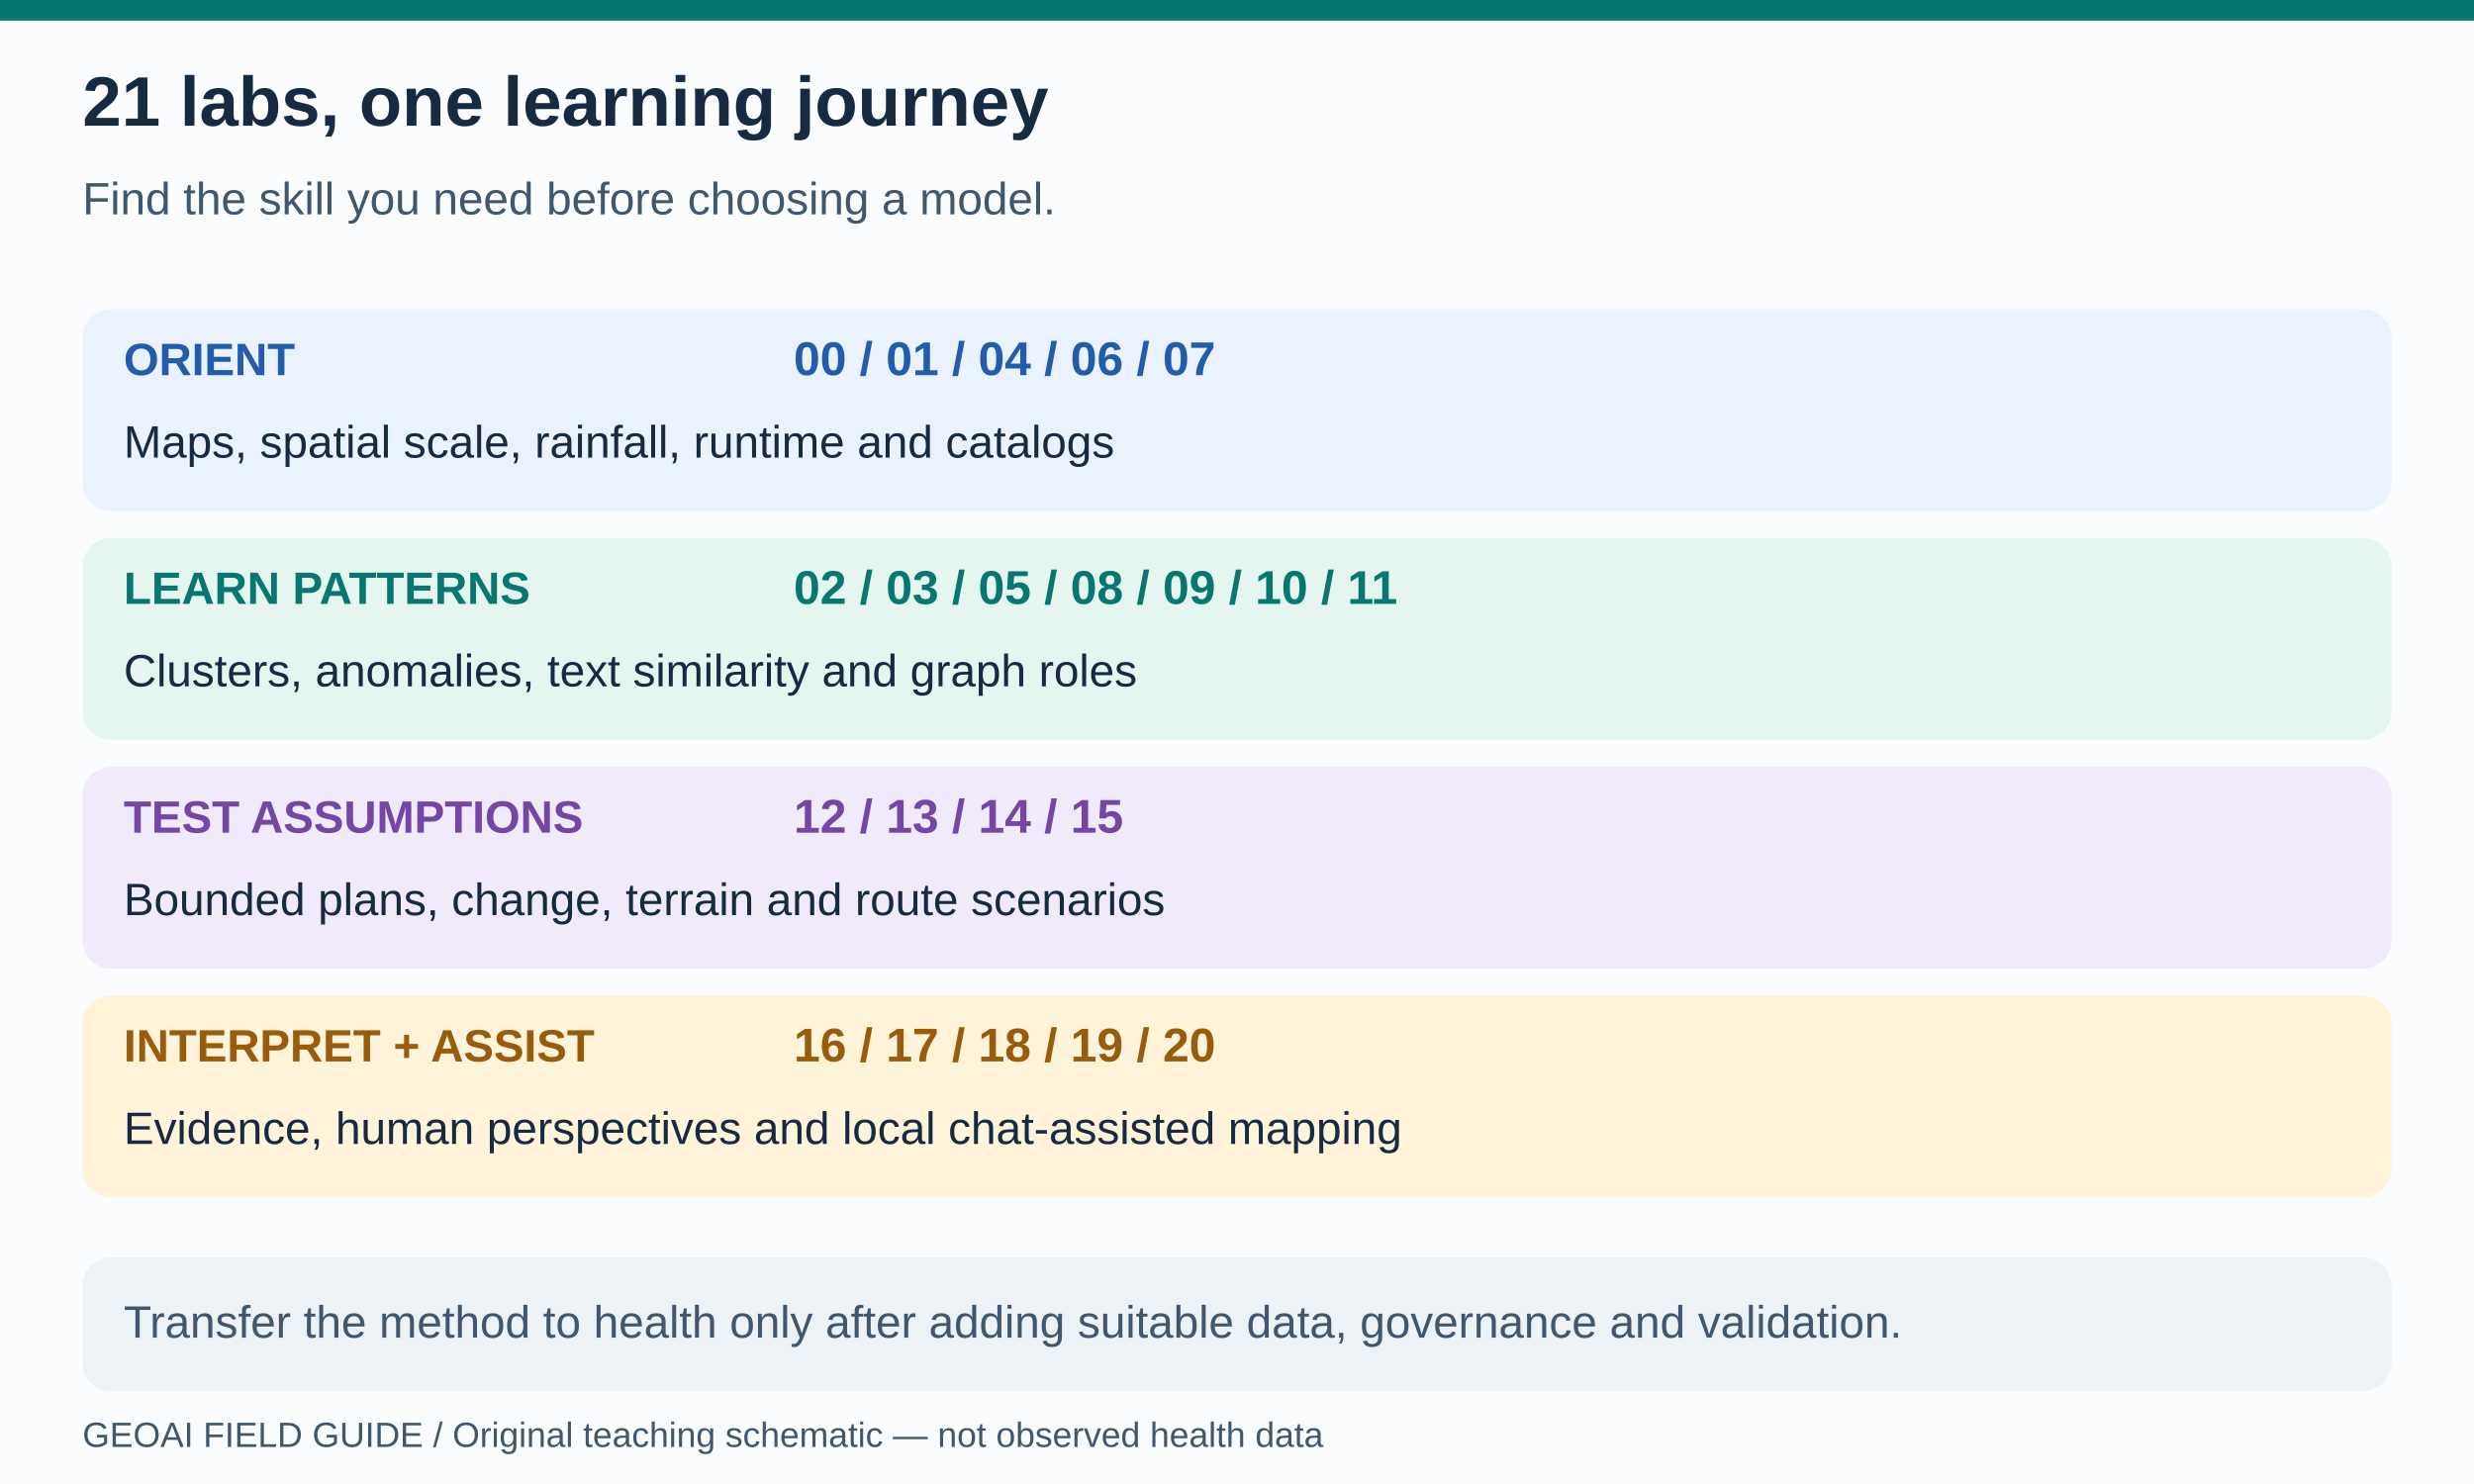
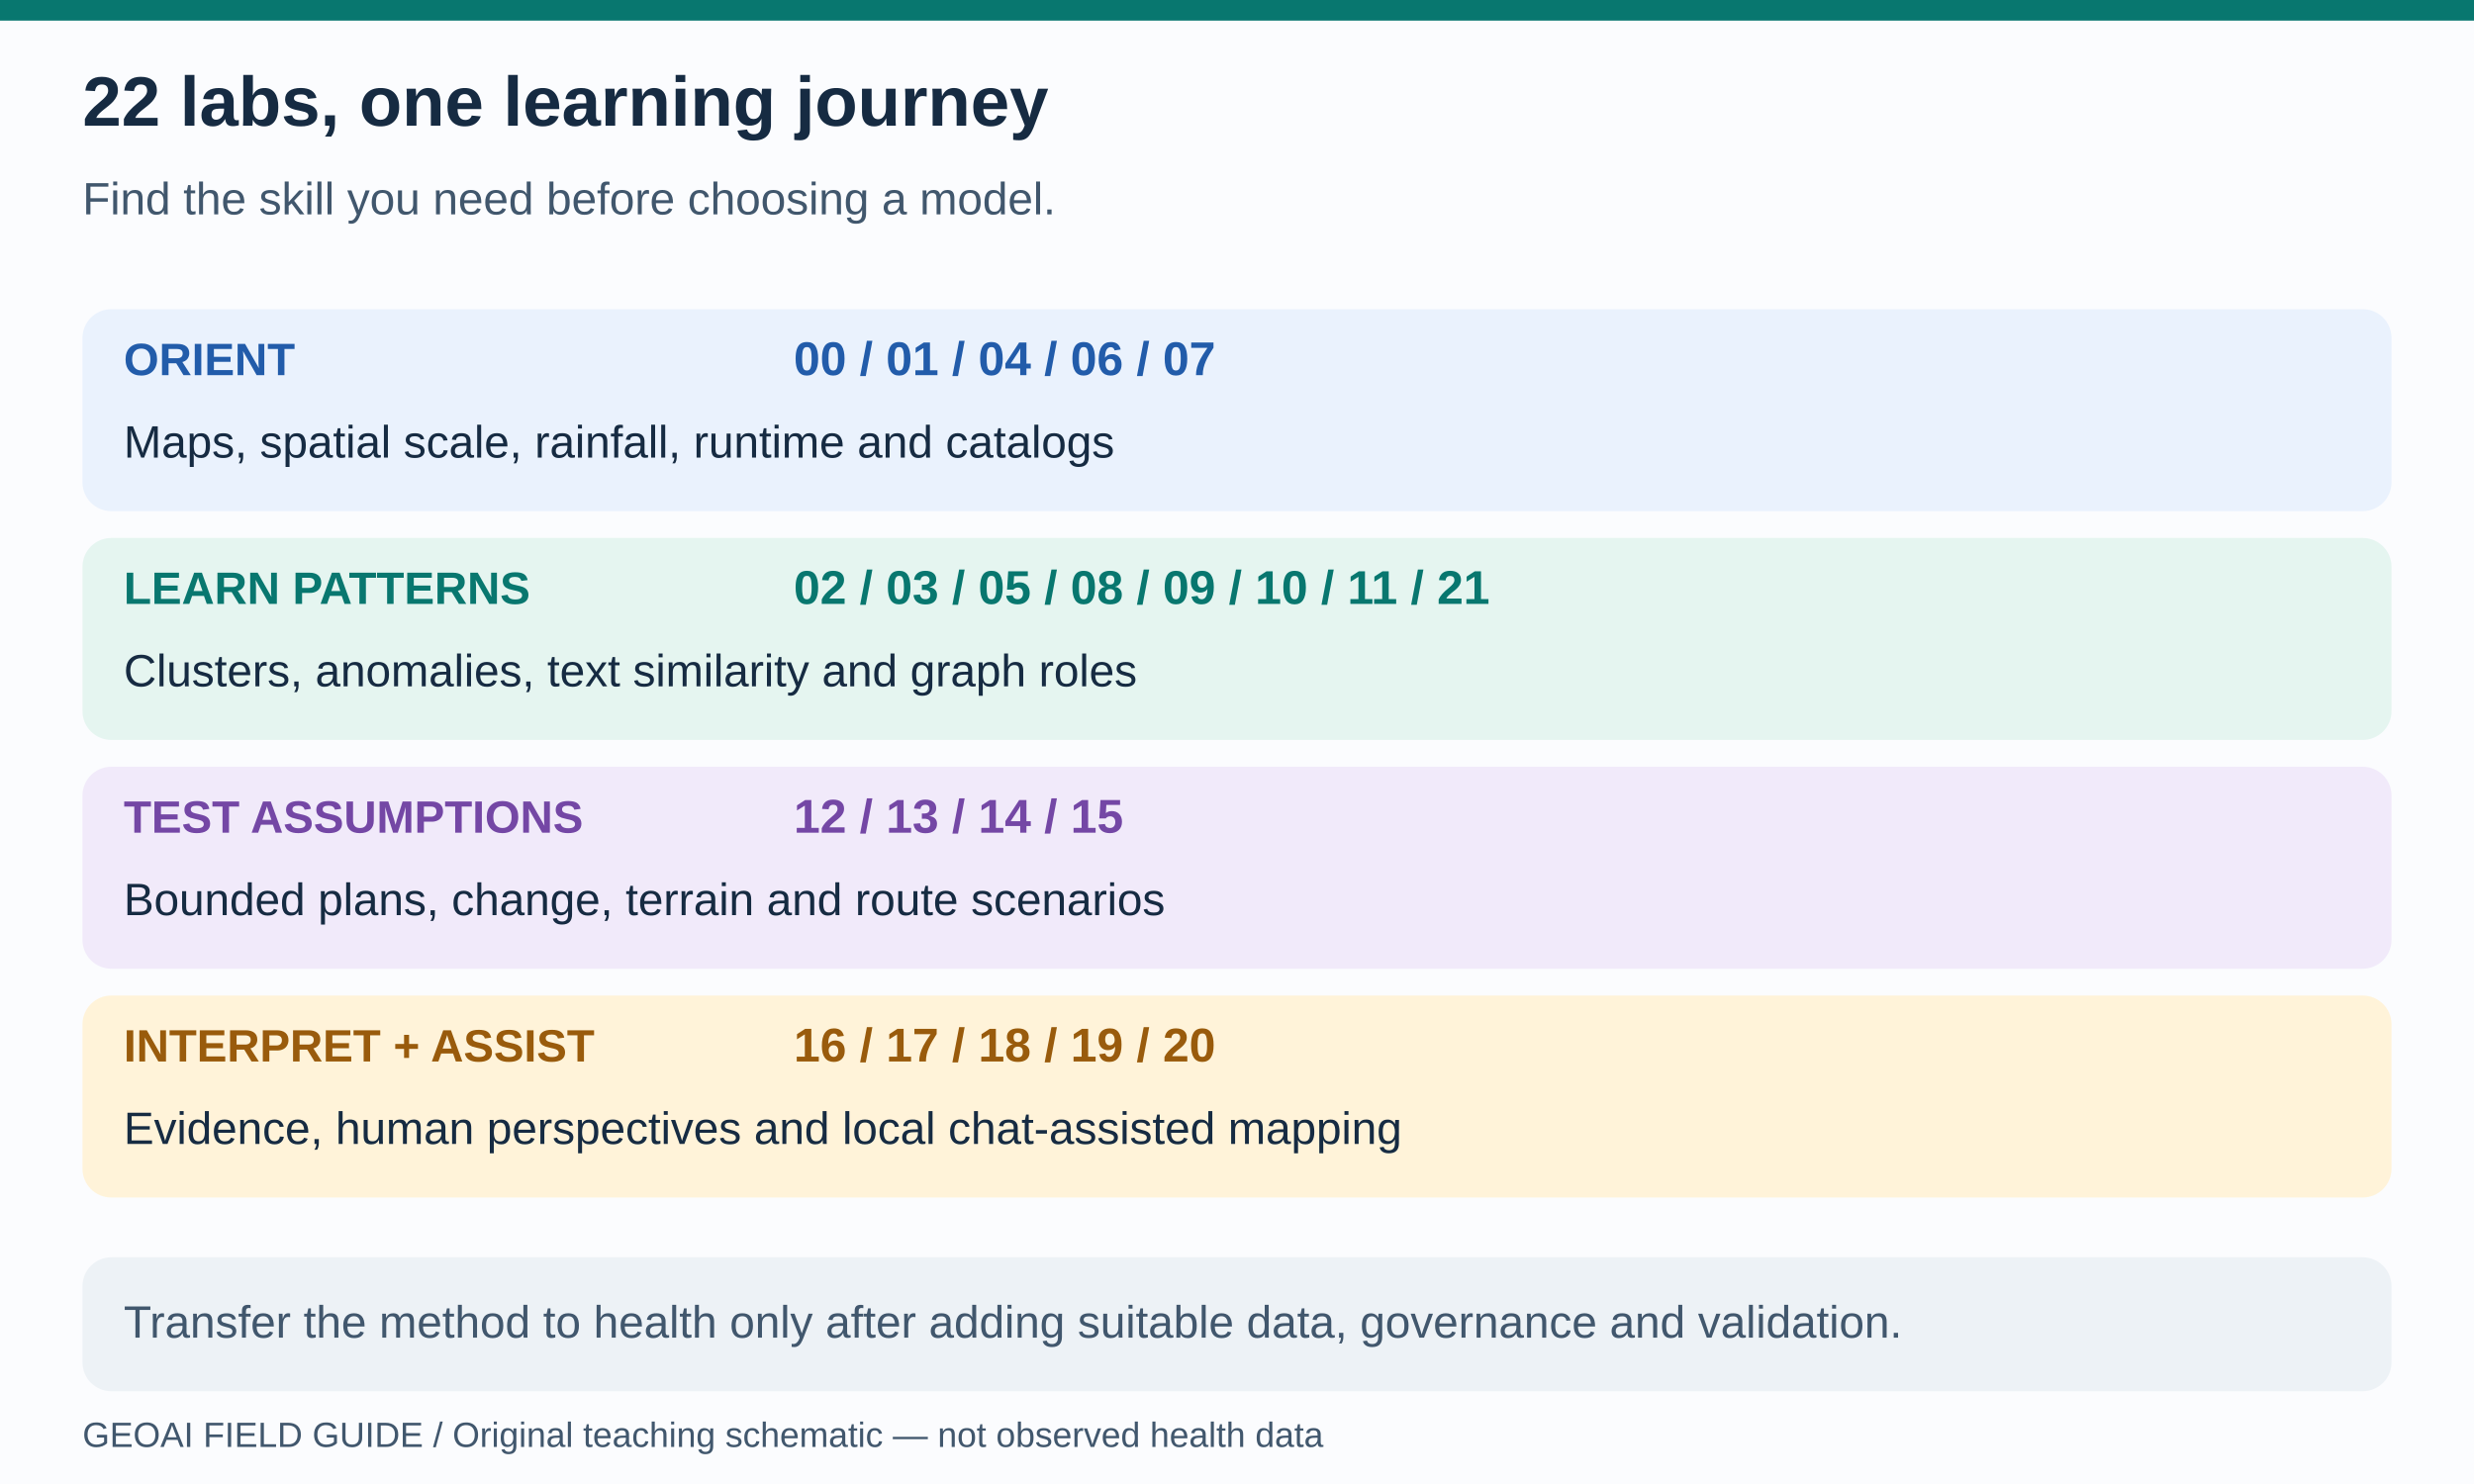
<svg xmlns="http://www.w3.org/2000/svg" width="1200" height="720" viewBox="0 0 1200 720" role="img" aria-labelledby="title desc" font-family="Arial, sans-serif">
  <defs>
    <marker id="arrow" viewBox="0 0 10 10" refX="9" refY="5" markerWidth="7" markerHeight="7" orient="auto-start-reverse">
      <path d="M0 0 L10 5 L0 10 Z" fill="#41576d" />
    </marker>
  </defs>
  <rect x="0" y="0" width="1200" height="720" rx="0" fill="#fbfcfe" stroke="none" />
  <rect x="0" y="0" width="1200" height="10" rx="0" fill="#08776f" stroke="none" />
-   <text x="40" y="61.0" font-size="34" font-weight="700" fill="#162b42">21 labs, one learning journey</text>
+   <text x="40" y="61.0" font-size="34" font-weight="700" fill="#162b42">22 labs, one learning journey</text>
  <text x="40" y="104.0" font-size="22" font-weight="400" fill="#41576d">Find the skill you need before choosing a model.</text>
  <text x="40" y="702.0" font-size="17" font-weight="400" fill="#41576d">GEOAI FIELD GUIDE  /  Original teaching schematic — not observed health data</text>
  <rect x="40" y="150" width="1120" height="98" rx="14" fill="#eaf2fd" stroke="none" />
  <text x="60" y="182.0" font-size="22" font-weight="700" fill="#225caa">ORIENT</text>
  <text x="385" y="182.0" font-size="23" font-weight="700" fill="#225caa">00 / 01 / 04 / 06 / 07</text>
  <text x="60" y="222.0" font-size="22" font-weight="400" fill="#162b42">Maps, spatial scale, rainfall, runtime and catalogs</text>
  <rect x="40" y="261" width="1120" height="98" rx="14" fill="#e5f5f0" stroke="none" />
  <text x="60" y="293.0" font-size="22" font-weight="700" fill="#08776f">LEARN PATTERNS</text>
-   <text x="385" y="293.0" font-size="23" font-weight="700" fill="#08776f">02 / 03 / 05 / 08 / 09 / 10 / 11</text>
+   <text x="385" y="293.0" font-size="23" font-weight="700" fill="#08776f">02 / 03 / 05 / 08 / 09 / 10 / 11 / 21</text>
  <text x="60" y="333.0" font-size="22" font-weight="400" fill="#162b42">Clusters, anomalies, text similarity and graph roles</text>
  <rect x="40" y="372" width="1120" height="98" rx="14" fill="#f1eafa" stroke="none" />
  <text x="60" y="404.0" font-size="22" font-weight="700" fill="#7447a5">TEST ASSUMPTIONS</text>
  <text x="385" y="404.0" font-size="23" font-weight="700" fill="#7447a5">12 / 13 / 14 / 15</text>
  <text x="60" y="444.0" font-size="22" font-weight="400" fill="#162b42">Bounded plans, change, terrain and route scenarios</text>
  <rect x="40" y="483" width="1120" height="98" rx="14" fill="#fff3d9" stroke="none" />
  <text x="60" y="515.0" font-size="22" font-weight="700" fill="#995b0c">INTERPRET + ASSIST</text>
  <text x="385" y="515.0" font-size="23" font-weight="700" fill="#995b0c">16 / 17 / 18 / 19 / 20</text>
  <text x="60" y="555.0" font-size="22" font-weight="400" fill="#162b42">Evidence, human perspectives and local chat-assisted mapping</text>
  <rect x="40" y="610" width="1120" height="65" rx="14" fill="#edf2f6" stroke="none" />
  <text x="60" y="649.0" font-size="22" font-weight="400" fill="#41576d">Transfer the method to health only after adding suitable data, governance and validation.</text>
</svg>
